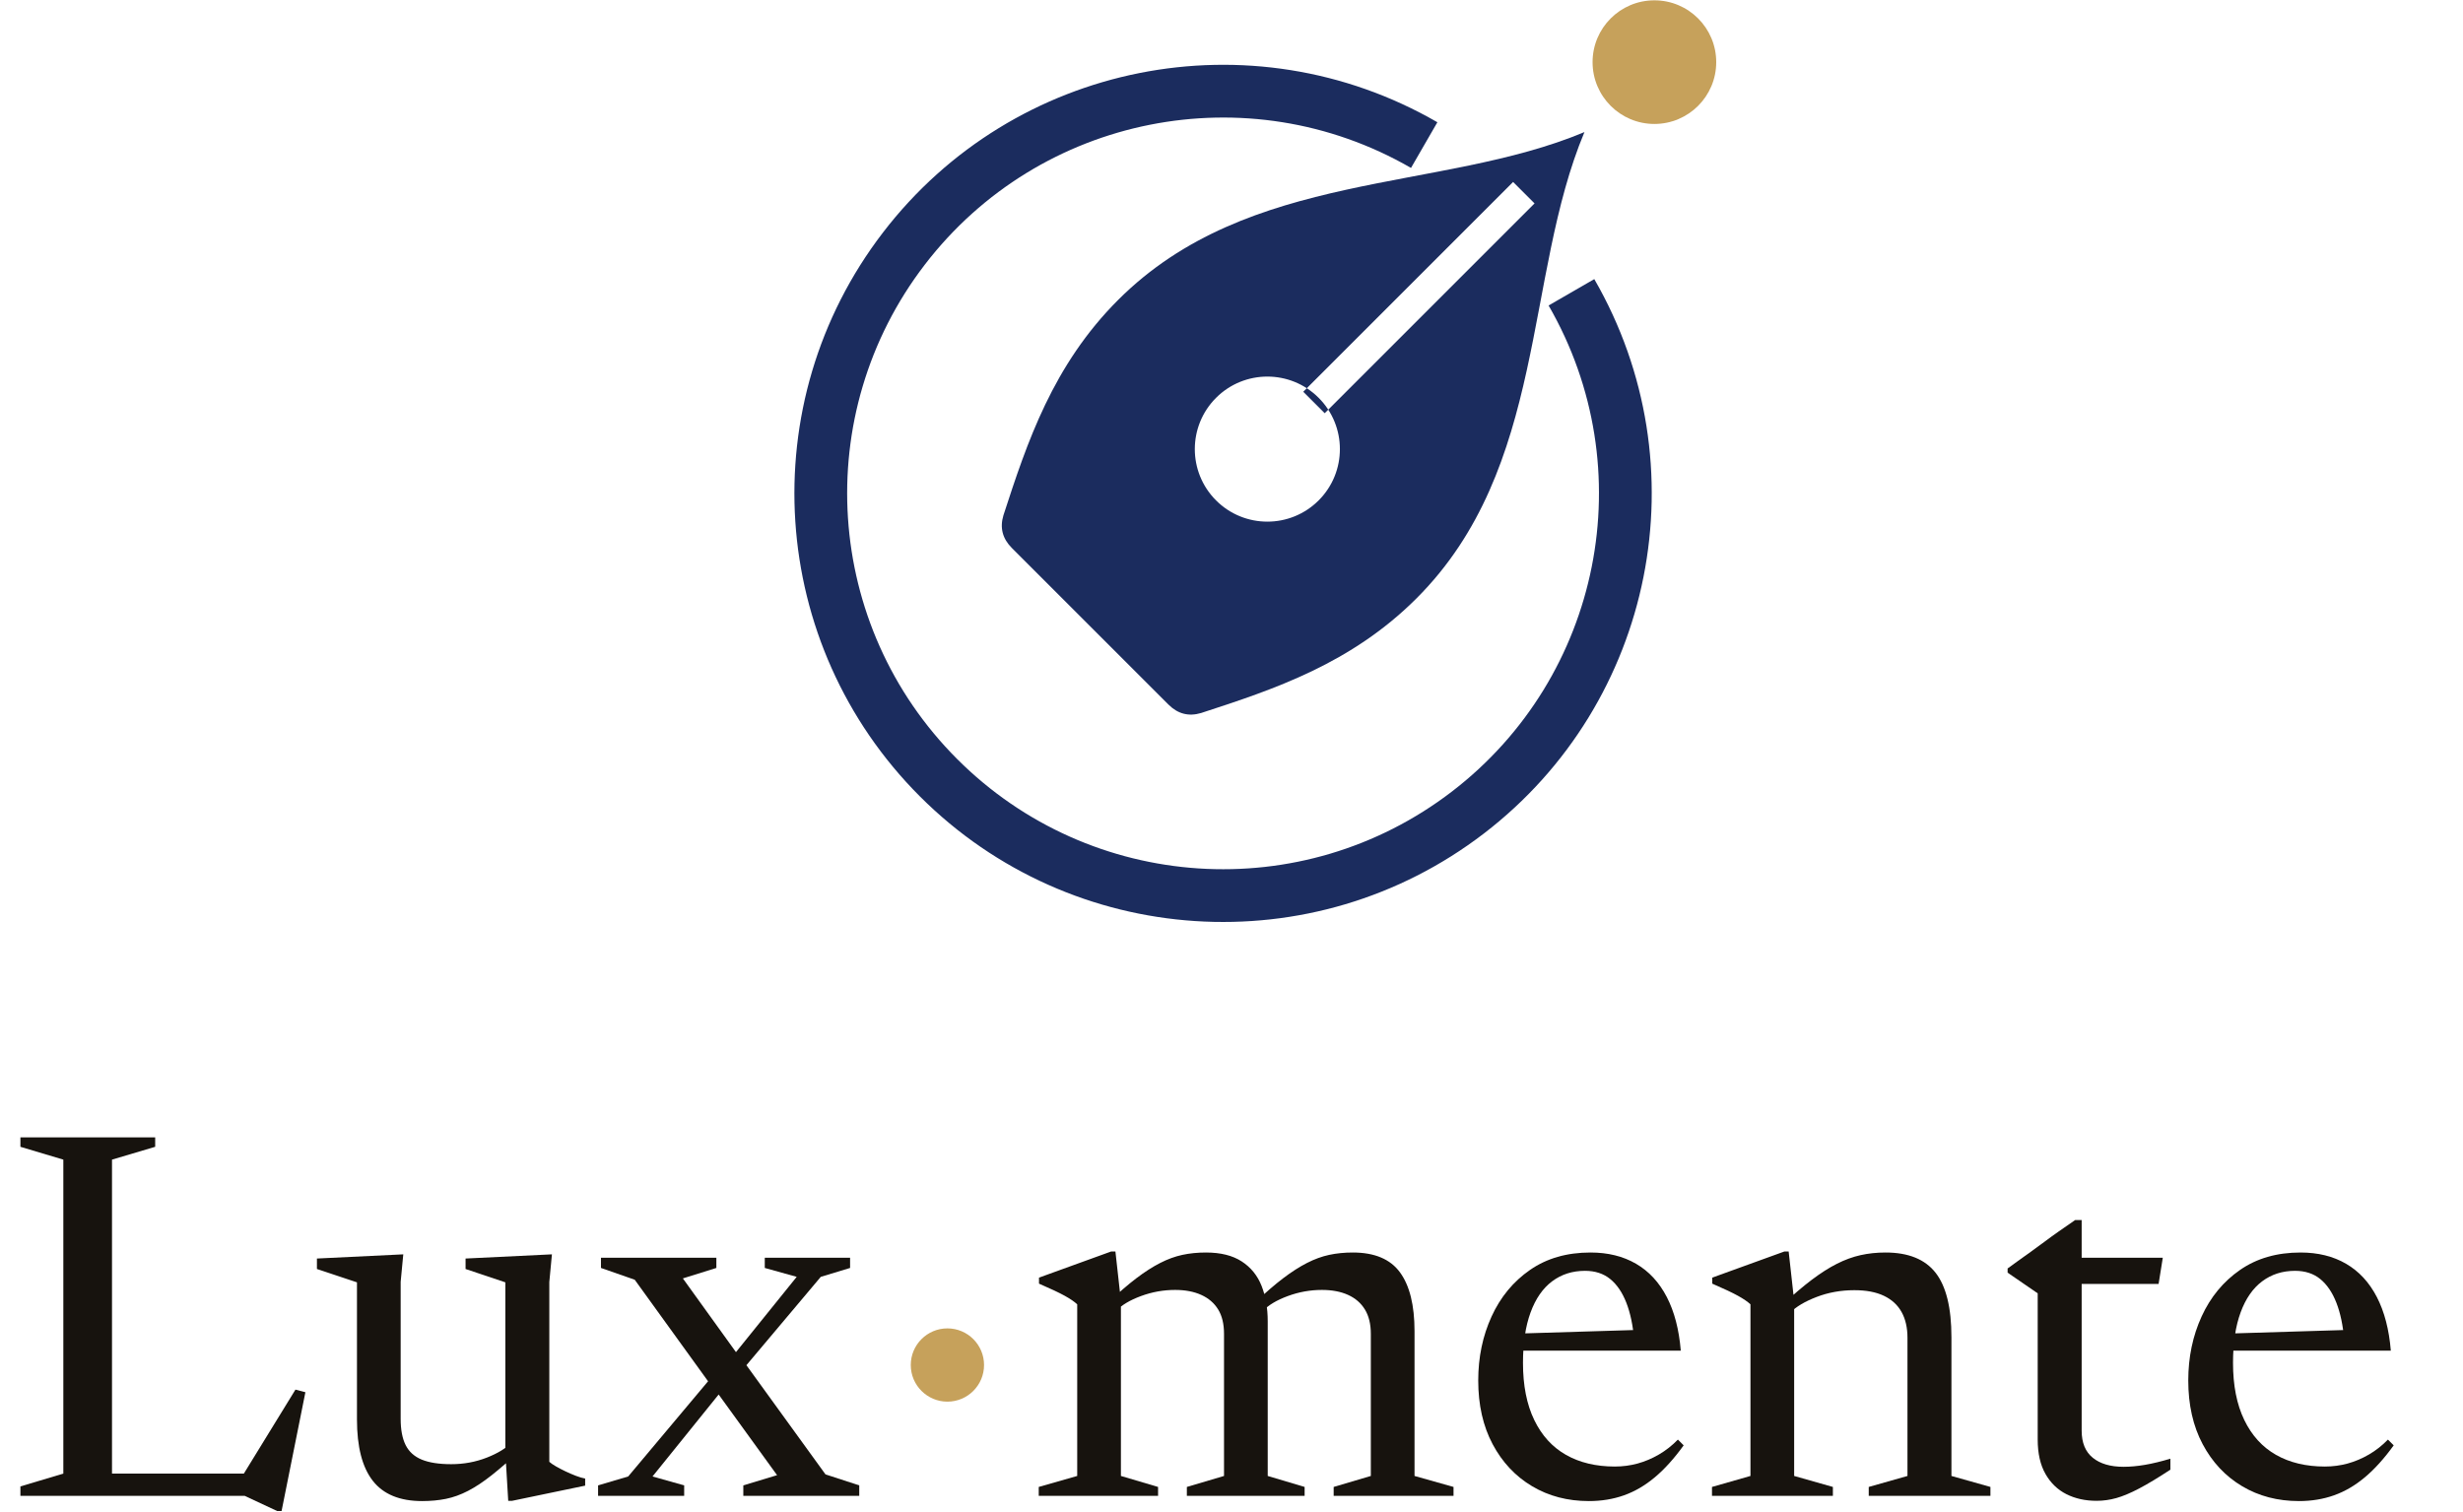
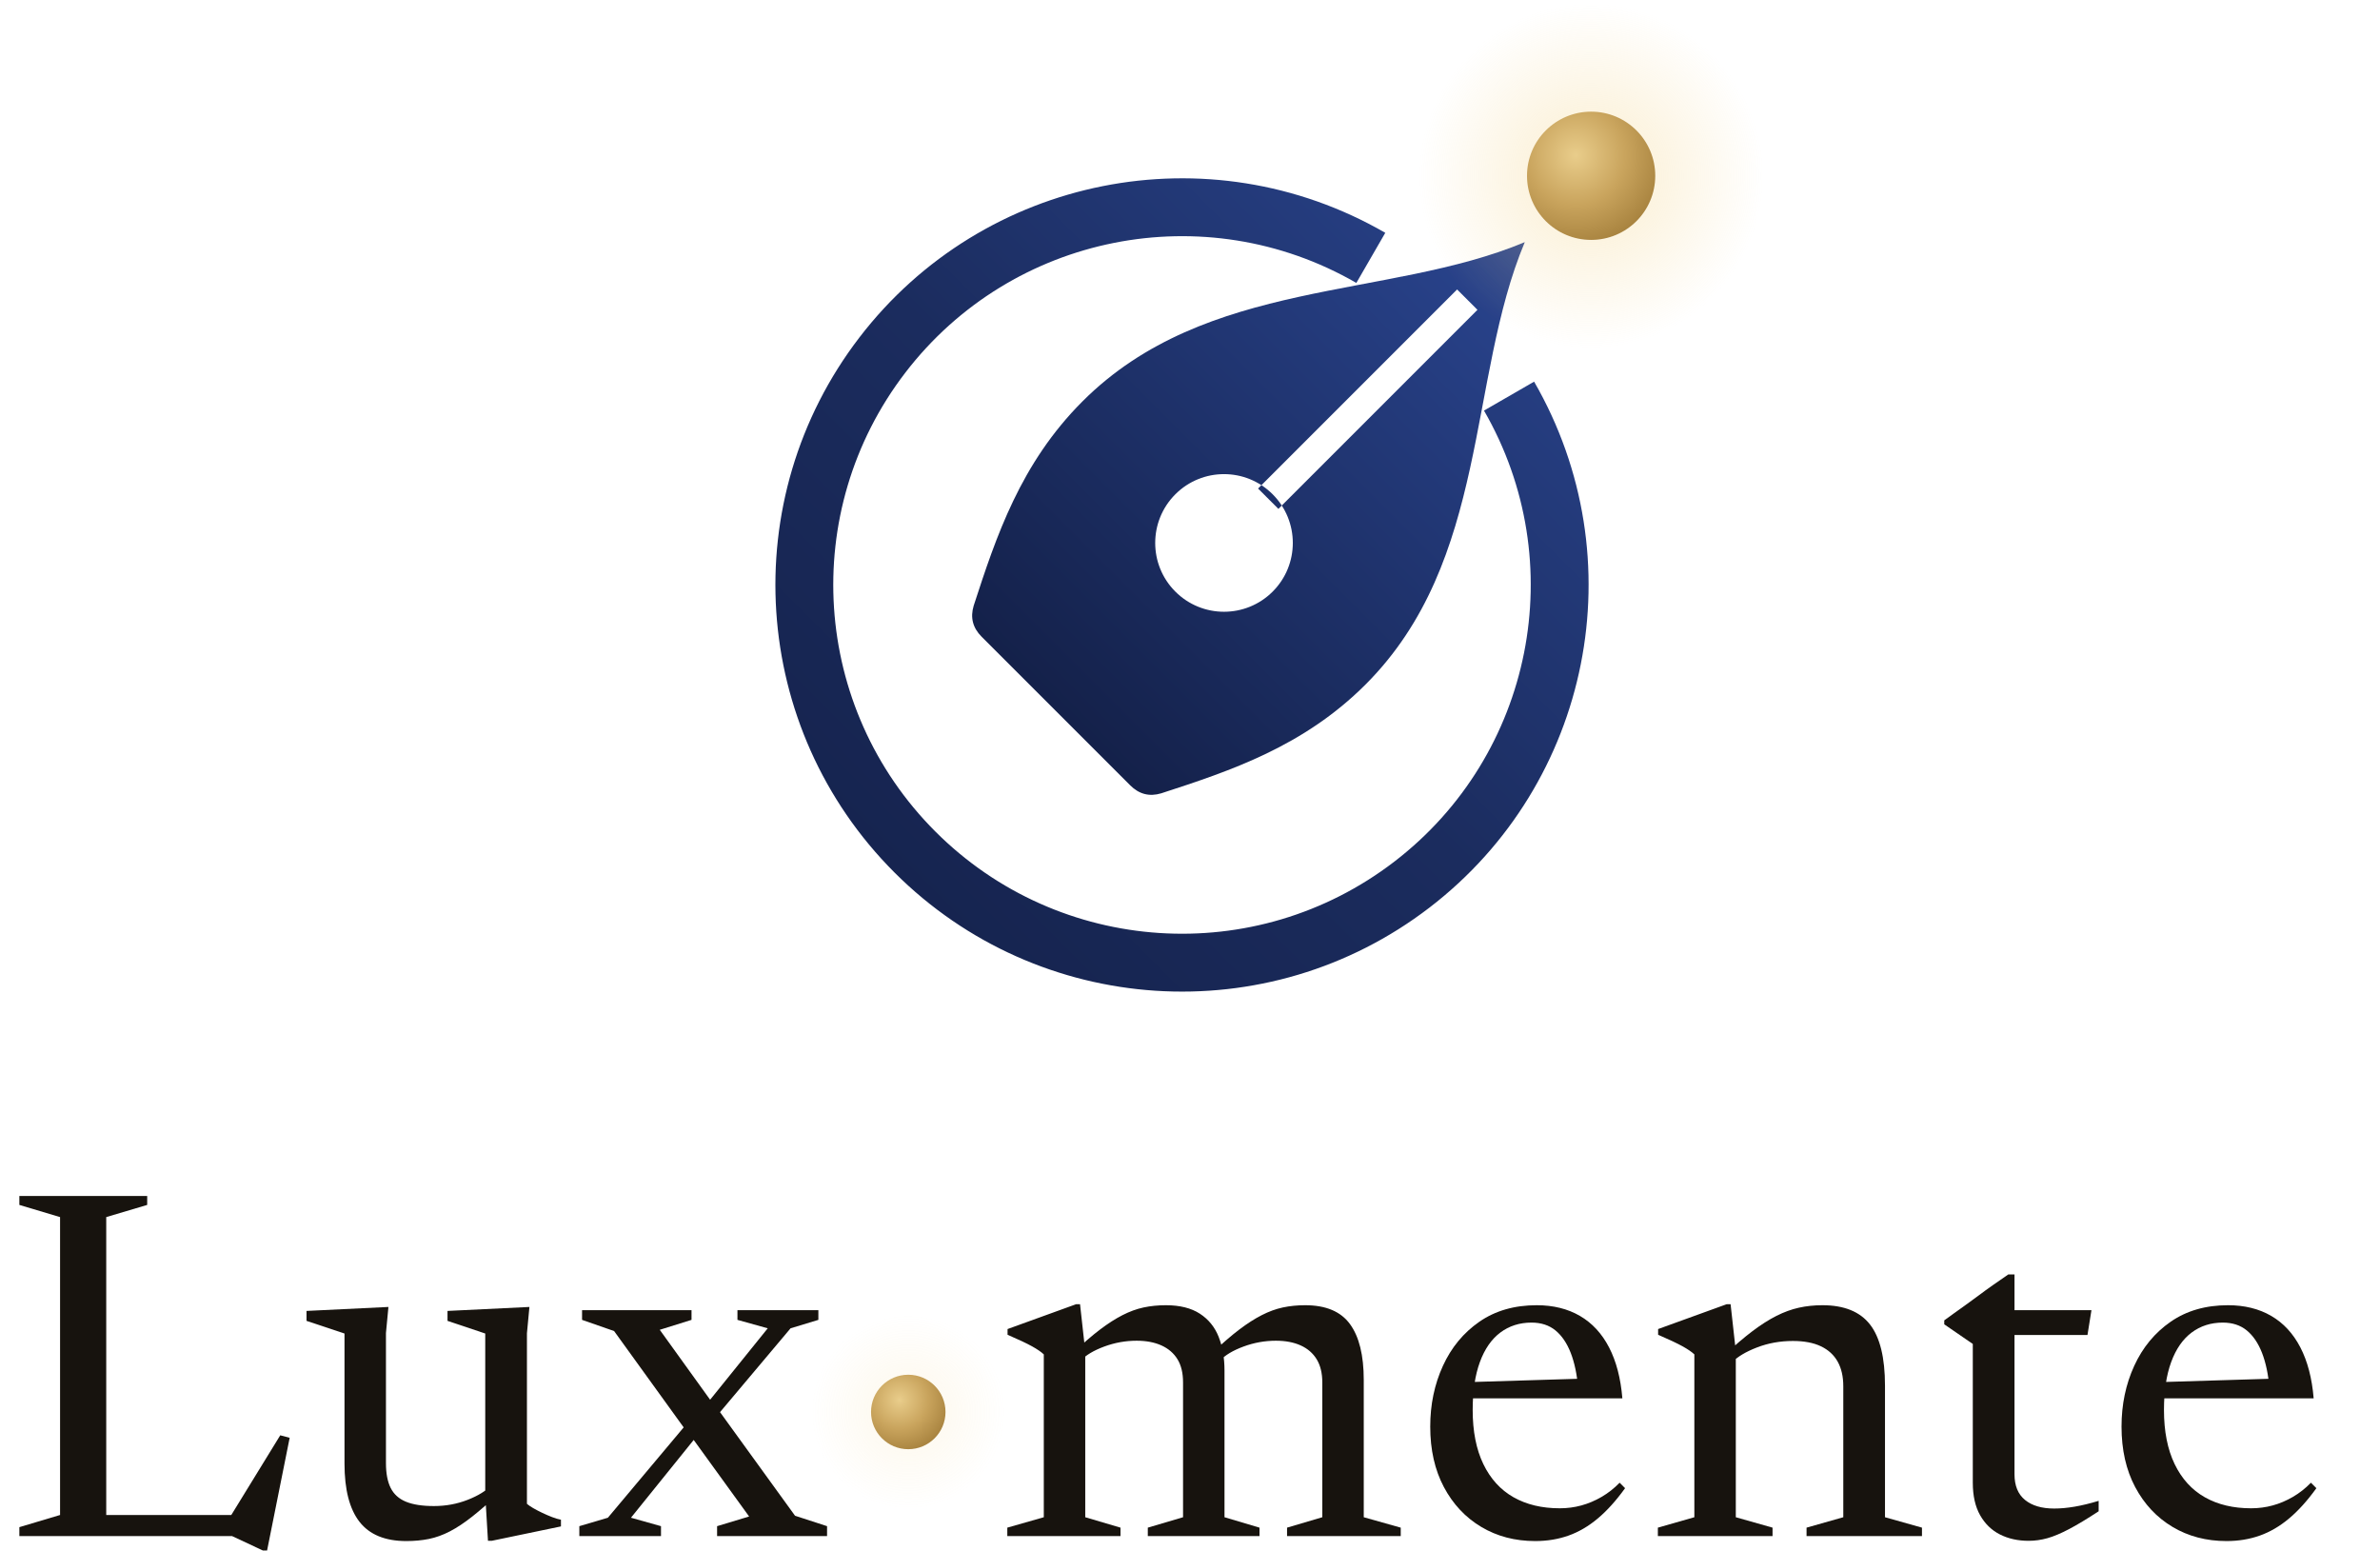
- <svg xmlns="http://www.w3.org/2000/svg" viewBox="0 -2 320 196.4">
+ <svg xmlns="http://www.w3.org/2000/svg" viewBox="0 -18 326 212.4">
+   <defs>
+     <linearGradient id="kh" x1="1" y1="0" x2="0" y2="1">
+       <stop offset="0" stop-color="#2A4590" />
+       <stop offset=".5" stop-color="#1B2C5E" />
+       <stop offset="1" stop-color="#14214A" />
+     </linearGradient>
+     <linearGradient id="ku" x1="0" y1="0" x2="0" y2="1">
+       <stop offset="0" stop-color="#2A4590" />
+       <stop offset="1" stop-color="#14214A" />
+     </linearGradient>
+     <radialGradient id="kn" cx=".38" cy=".34" r=".7">
+       <stop offset="0" stop-color="#E9CD8B" />
+       <stop offset=".55" stop-color="#C9A45D" />
+       <stop offset="1" stop-color="#A8833F" />
+     </radialGradient>
+     <radialGradient id="ka">
+       <stop offset="0" stop-color="#FFE7A8" stop-opacity="0.7" />
+       <stop offset=".35" stop-color="#F3D07E" stop-opacity="0.245" />
+       <stop offset="1" stop-color="#F3D07E" stop-opacity="0" />
+     </radialGradient>
+     <radialGradient id="kyn" cx=".38" cy=".34" r=".7">
+       <stop offset="0" stop-color="#E9CD8B" />
+       <stop offset=".55" stop-color="#C9A45D" />
+       <stop offset="1" stop-color="#A8833F" />
+     </radialGradient>
+     <radialGradient id="kya">
+       <stop offset="0" stop-color="#FFE7A8" stop-opacity="0.3" />
+       <stop offset=".35" stop-color="#F3D07E" stop-opacity="0.105" />
+       <stop offset="1" stop-color="#F3D07E" stop-opacity="0" />
+     </radialGradient>
+     <linearGradient id="gh" x1="1" y1="0" x2="0" y2="1">
+       <stop offset="0" stop-color="#F2D693" />
+       <stop offset=".5" stop-color="#CDA75E" />
+       <stop offset="1" stop-color="#9C7836" />
+     </linearGradient>
+     <linearGradient id="gu" x1="0" y1="0" x2="0" y2="1">
+       <stop offset="0" stop-color="#FFFCF5" />
+       <stop offset="1" stop-color="#EBDFC6" />
+     </linearGradient>
+     <radialGradient id="gn" cx=".38" cy=".34" r=".7">
+       <stop offset="0" stop-color="#FFF8E2" />
+       <stop offset=".55" stop-color="#F0D898" />
+       <stop offset="1" stop-color="#D7B263" />
+     </radialGradient>
+     <radialGradient id="ga">
+       <stop offset="0" stop-color="#FFE7A8" stop-opacity="0.7" />
+       <stop offset=".35" stop-color="#F3D07E" stop-opacity="0.245" />
+       <stop offset="1" stop-color="#F3D07E" stop-opacity="0" />
+     </radialGradient>
+     <radialGradient id="gyn" cx=".38" cy=".34" r=".7">
+       <stop offset="0" stop-color="#FFF8E2" />
+       <stop offset=".55" stop-color="#F0D898" />
+       <stop offset="1" stop-color="#D7B263" />
+     </radialGradient>
+     <radialGradient id="gya">
+       <stop offset="0" stop-color="#FFE7A8" stop-opacity="0.55" />
+       <stop offset=".35" stop-color="#F3D07E" stop-opacity="0.193" />
+       <stop offset="1" stop-color="#F3D07E" stop-opacity="0" />
+     </radialGradient>
+   </defs>
  <style>.g{display:none}@media (prefers-color-scheme: dark){.k{display:none}.g{display:inline}}</style>
  <g class="k">
-     <g transform="translate(94.643 -4.286) scale(1.071)">
-       <path fill="#1B2C5E" d="M105.033 36A52 52 0 1 1 86 16.967L82.8 22.509A45.6 45.6 0 1 0 99.491 39.2Z" />
+     <g transform="translate(97.643 -4.286) scale(1.071)">
+       <path fill="url(#kh)" d="M105.033 36A52 52 0 1 1 86 16.967L82.3 23.375A44.6 44.6 0 1 0 98.625 39.7Z" />
      <g transform="translate(60 62) rotate(45) scale(0.8) translate(-60 -81.5)">
-         <path fill="#1B2C5E" fill-rule="evenodd" d="M60 4C69 26 92 44 92 72C92 86 86.5 97 81.2 107.4Q79.8 110 76.8 110H43.2Q40.2 110 38.8 107.4C33.5 97 28 86 28 72C28 44 51 26 60 4ZM57.7 17H62.3V62H57.7ZM60 61A11 11 0 1 0 60 83A11 11 0 1 0 60 61Z" />
+         <path fill="url(#ku)" fill-rule="evenodd" d="M60 4C69 26 92 44 92 72C92 86 86.5 97 81.2 107.4Q79.8 110 76.8 110H43.2Q40.2 110 38.8 107.4C33.5 97 28 86 28 72C28 44 51 26 60 4ZM57.7 17H62.3V62H57.7ZM60 61A11 11 0 1 0 60 83A11 11 0 1 0 60 61Z" />
      </g>
-       <circle fill="#C6A15B" cx="112.326" cy="9.674" r="7.5" />
+       <circle cx="112.326" cy="9.674" r="22" fill="url(#ka)" />
+       <circle fill="url(#kn)" cx="112.326" cy="9.674" r="8.2" />
    </g>
    <g transform="translate(-96 140.4)">
      <g fill="#17130E">
        <path d="M1076 -58L1059 -58L935 0L309 0L309 85L1058 85L914 56L1129 406L1167 396ZM428 1285L428 0L78 0L78 36L242 85L242 1285L78 1334L78 1370L593 1370L593 1334Z" transform="translate(96 51.98) scale(0.034 -0.034)" />
-         <path d="M334 294Q334 232 353 194Q372 156 414.5 138.5Q457 121 527 121Q599 121 663 146Q727 171 760 206L790 173Q730 117 682 79Q634 41 591.5 19Q549 -3 507 -11.5Q465 -20 416 -20Q288 -20 227.5 57.5Q167 135 167 292L167 816L14 867L14 907L344 923L334 818ZM745 -19L734 165L734 816L582 867L582 907L912 923L902 817L902 130Q911 122 927.5 112.5Q944 103 964 93.5Q984 84 1003.5 76.5Q1023 69 1039 66L1039 39L760 -19Z" transform="translate(136.7 51.98) scale(0.034 -0.034)" />
-         <path d="M885 82L1014 40L1014 0L571 0L571 40L700 79L469 398L450 419L156 826L27 871L27 910L468 910L468 871L340 831L551 538L570 517ZM512 431L224 74L345 40L345 0L16 0L16 40L131 74L475 484L508 506L775 837L653 871L653 910L979 910L979 871L867 837L543 452Z" transform="translate(173.16 51.98) scale(0.034 -0.034)" />
-         <path d="M363 745L363 76L505 34L505 0L49 0L49 34L196 76L196 732Q180 747 148.5 764.5Q117 782 50 811L50 834L326 934L342 934ZM924 667L924 76L1065 34L1065 0L615 0L615 34L757 76L757 619Q757 676 734.5 712.5Q712 749 670 768Q628 787 570 787Q503 787 439.5 763.5Q376 740 345 707L317 741Q375 796 422.5 832Q470 868 513 890Q556 912 598 921Q640 930 688 930Q772 930 824.5 896Q877 862 900.5 802.5Q924 743 924 667ZM1485 629L1485 76L1634 34L1634 0L1176 0L1176 34L1318 76L1318 619Q1318 675 1295.5 712Q1273 749 1231 768Q1189 787 1131 787Q1064 787 1000.5 763.5Q937 740 906 707L878 741Q936 796 983.5 832Q1031 868 1074 890Q1117 912 1159 921Q1201 930 1249 930Q1374 930 1429.5 854Q1485 778 1485 629Z" transform="translate(229.29 51.98) scale(0.034 -0.034)" />
-         <path d="M503 930Q603 930 677 887Q751 844 794.5 760Q838 676 848 555L218 555L220 620L745 636L670 595Q663 679 640 738Q617 797 578.5 828.5Q540 860 482 860Q410 860 356.5 820Q303 780 274 701Q245 622 245 508Q245 379 288 290Q331 201 409.5 156.5Q488 112 596 112Q641 112 683 123.5Q725 135 764.5 158Q804 181 837 215L859 193Q805 118 749 71Q693 24 631 2Q569 -20 497 -20Q375 -20 279.5 37Q184 94 129 197.5Q74 301 74 441Q74 574 125 685.5Q176 797 272 863.5Q368 930 503 930Z" transform="translate(285.54 51.98) scale(0.034 -0.034)" />
-         <path d="M363 745L363 76L511 34L511 0L49 0L49 34L196 76L196 732Q180 747 148.5 764.5Q117 782 50 811L50 834L326 934L342 934ZM648 34L796 76L796 604Q796 662 773.5 702.5Q751 743 706 764.5Q661 786 593 786Q516 786 448.5 760Q381 734 348 700L317 729Q379 787 430 825.5Q481 864 526.5 887Q572 910 617 920Q662 930 712 930Q843 930 903.5 852.5Q964 775 964 606L964 76L1113 34L1113 0L648 0Z" transform="translate(316.76 51.98) scale(0.034 -0.034)" />
-         <path d="M329 249Q329 180 371.5 145.5Q414 111 489 111Q527 111 571 118.5Q615 126 668 142L668 100Q598 54 548.5 28Q499 2 461.5 -8.5Q424 -19 386 -19Q321 -19 270.5 6.5Q220 32 190.5 84Q161 136 161 215L161 774L46 853L46 869Q64 882 86 898Q108 914 133.5 932Q159 950 185.5 970Q212 990 242 1011Q272 1032 304 1054L329 1054L329 878ZM267 810L267 910L639 910L623 810Z" transform="translate(355.27 51.98) scale(0.034 -0.034)" />
-         <path d="M503 930Q603 930 677 887Q751 844 794.5 760Q838 676 848 555L218 555L220 620L745 636L670 595Q663 679 640 738Q617 797 578.5 828.5Q540 860 482 860Q410 860 356.5 820Q303 780 274 701Q245 622 245 508Q245 379 288 290Q331 201 409.5 156.5Q488 112 596 112Q641 112 683 123.5Q725 135 764.5 158Q804 181 837 215L859 193Q805 118 749 71Q693 24 631 2Q569 -20 497 -20Q375 -20 279.5 37Q184 94 129 197.5Q74 301 74 441Q74 574 125 685.5Q176 797 272 863.5Q368 930 503 930Z" transform="translate(377.79 51.98) scale(0.034 -0.034)" />
+         <path d="M334 294Q334 232 353 194Q372 156 414.5 138.5Q457 121 527 121Q599 121 663 146Q727 171 760 206L790 173Q730 117 682 79Q634 41 591.5 19Q549 -3 507 -11.5Q465 -20 416 -20Q288 -20 227.5 57.5Q167 135 167 292L167 816L14 867L14 907L344 923L334 818ZM745 -19L734 165L734 816L582 867L582 907L912 923L902 817L902 130Q911 122 927.5 112.5Q944 103 964 93.5Q984 84 1003.5 76.5Q1023 69 1039 66L1039 39L760 -19Z" transform="translate(137.51 51.98) scale(0.034 -0.034)" />
+         <path d="M885 82L1014 40L1014 0L571 0L571 40L700 79L469 398L450 419L156 826L27 871L27 910L468 910L468 871L340 831L551 538L570 517ZM512 431L224 74L345 40L345 0L16 0L16 40L131 74L475 484L508 506L775 837L653 871L653 910L979 910L979 871L867 837L543 452Z" transform="translate(174.81 51.98) scale(0.034 -0.034)" />
+         <path d="M363 745L363 76L505 34L505 0L49 0L49 34L196 76L196 732Q180 747 148.5 764.5Q117 782 50 811L50 834L326 934L342 934ZM924 667L924 76L1065 34L1065 0L615 0L615 34L757 76L757 619Q757 676 734.5 712.5Q712 749 670 768Q628 787 570 787Q503 787 439.5 763.5Q376 740 345 707L317 741Q375 796 422.5 832Q470 868 513 890Q556 912 598 921Q640 930 688 930Q772 930 824.5 896Q877 862 900.5 802.5Q924 743 924 667ZM1485 629L1485 76L1634 34L1634 0L1176 0L1176 34L1318 76L1318 619Q1318 675 1295.5 712Q1273 749 1231 768Q1189 787 1131 787Q1064 787 1000.5 763.5Q937 740 906 707L878 741Q936 796 983.5 832Q1031 868 1074 890Q1117 912 1159 921Q1201 930 1249 930Q1374 930 1429.5 854Q1485 778 1485 629Z" transform="translate(232.31 51.98) scale(0.034 -0.034)" />
+         <path d="M503 930Q603 930 677 887Q751 844 794.5 760Q838 676 848 555L218 555L220 620L745 636L670 595Q663 679 640 738Q617 797 578.5 828.5Q540 860 482 860Q410 860 356.5 820Q303 780 274 701Q245 622 245 508Q245 379 288 290Q331 201 409.5 156.5Q488 112 596 112Q641 112 683 123.5Q725 135 764.5 158Q804 181 837 215L859 193Q805 118 749 71Q693 24 631 2Q569 -20 497 -20Q375 -20 279.5 37Q184 94 129 197.5Q74 301 74 441Q74 574 125 685.5Q176 797 272 863.5Q368 930 503 930Z" transform="translate(289.39 51.98) scale(0.034 -0.034)" />
+         <path d="M363 745L363 76L511 34L511 0L49 0L49 34L196 76L196 732Q180 747 148.5 764.5Q117 782 50 811L50 834L326 934L342 934ZM648 34L796 76L796 604Q796 662 773.5 702.5Q751 743 706 764.5Q661 786 593 786Q516 786 448.5 760Q381 734 348 700L317 729Q379 787 430 825.5Q481 864 526.5 887Q572 910 617 920Q662 930 712 930Q843 930 903.5 852.5Q964 775 964 606L964 76L1113 34L1113 0L648 0Z" transform="translate(321.42 51.98) scale(0.034 -0.034)" />
+         <path d="M329 249Q329 180 371.5 145.5Q414 111 489 111Q527 111 571 118.5Q615 126 668 142L668 100Q598 54 548.5 28Q499 2 461.5 -8.5Q424 -19 386 -19Q321 -19 270.5 6.5Q220 32 190.5 84Q161 136 161 215L161 774L46 853L46 869Q64 882 86 898Q108 914 133.5 932Q159 950 185.5 970Q212 990 242 1011Q272 1032 304 1054L329 1054L329 878ZM267 810L267 910L639 910L623 810Z" transform="translate(360.75 51.98) scale(0.034 -0.034)" />
+         <path d="M503 930Q603 930 677 887Q751 844 794.5 760Q838 676 848 555L218 555L220 620L745 636L670 595Q663 679 640 738Q617 797 578.5 828.5Q540 860 482 860Q410 860 356.5 820Q303 780 274 701Q245 622 245 508Q245 379 288 290Q331 201 409.5 156.5Q488 112 596 112Q641 112 683 123.5Q725 135 764.5 158Q804 181 837 215L859 193Q805 118 749 71Q693 24 631 2Q569 -20 497 -20Q375 -20 279.5 37Q184 94 129 197.5Q74 301 74 441Q74 574 125 685.5Q176 797 272 863.5Q368 930 503 930Z" transform="translate(384.08 51.98) scale(0.034 -0.034)" />
      </g>
-       <circle fill="#C6A15B" cx="219.09" cy="34.98" r="4.76" />
+       <circle cx="220.41" cy="34.98" r="13.26" fill="url(#kya)" />
+       <circle cx="220.41" cy="34.98" r="5.1" fill="url(#kyn)" />
    </g>
  </g>
  <g class="g">
-     <g transform="translate(94.643 -4.286) scale(1.071)">
-       <path fill="#C6A15B" d="M105.033 36A52 52 0 1 1 86 16.967L82.8 22.509A45.6 45.6 0 1 0 99.491 39.2Z" />
+     <g transform="translate(97.643 -4.286) scale(1.071)">
+       <path fill="url(#gh)" d="M105.033 36A52 52 0 1 1 86 16.967L82.3 23.375A44.6 44.6 0 1 0 98.625 39.7Z" />
      <g transform="translate(60 62) rotate(45) scale(0.8) translate(-60 -81.5)">
-         <path fill="#F3EBDB" fill-rule="evenodd" d="M60 4C69 26 92 44 92 72C92 86 86.5 97 81.2 107.4Q79.8 110 76.8 110H43.2Q40.2 110 38.8 107.4C33.5 97 28 86 28 72C28 44 51 26 60 4ZM57.7 17H62.3V62H57.7ZM60 61A11 11 0 1 0 60 83A11 11 0 1 0 60 61Z" />
+         <path fill="url(#gu)" fill-rule="evenodd" d="M60 4C69 26 92 44 92 72C92 86 86.5 97 81.2 107.4Q79.8 110 76.8 110H43.2Q40.2 110 38.8 107.4C33.5 97 28 86 28 72C28 44 51 26 60 4ZM57.7 17H62.3V62H57.7ZM60 61A11 11 0 1 0 60 83A11 11 0 1 0 60 61Z" />
      </g>
-       <circle fill="#EAD39A" cx="112.326" cy="9.674" r="7.5" />
+       <circle cx="112.326" cy="9.674" r="22" fill="url(#ga)" />
+       <circle fill="url(#gn)" cx="112.326" cy="9.674" r="8.2" />
    </g>
    <g transform="translate(-96 140.4)">
      <g fill="#F6EFE0">
        <path d="M1076 -58L1059 -58L935 0L309 0L309 85L1058 85L914 56L1129 406L1167 396ZM428 1285L428 0L78 0L78 36L242 85L242 1285L78 1334L78 1370L593 1370L593 1334Z" transform="translate(96 51.98) scale(0.034 -0.034)" />
-         <path d="M334 294Q334 232 353 194Q372 156 414.5 138.5Q457 121 527 121Q599 121 663 146Q727 171 760 206L790 173Q730 117 682 79Q634 41 591.5 19Q549 -3 507 -11.5Q465 -20 416 -20Q288 -20 227.5 57.5Q167 135 167 292L167 816L14 867L14 907L344 923L334 818ZM745 -19L734 165L734 816L582 867L582 907L912 923L902 817L902 130Q911 122 927.5 112.5Q944 103 964 93.5Q984 84 1003.5 76.5Q1023 69 1039 66L1039 39L760 -19Z" transform="translate(136.7 51.98) scale(0.034 -0.034)" />
-         <path d="M885 82L1014 40L1014 0L571 0L571 40L700 79L469 398L450 419L156 826L27 871L27 910L468 910L468 871L340 831L551 538L570 517ZM512 431L224 74L345 40L345 0L16 0L16 40L131 74L475 484L508 506L775 837L653 871L653 910L979 910L979 871L867 837L543 452Z" transform="translate(173.16 51.98) scale(0.034 -0.034)" />
-         <path d="M363 745L363 76L505 34L505 0L49 0L49 34L196 76L196 732Q180 747 148.5 764.5Q117 782 50 811L50 834L326 934L342 934ZM924 667L924 76L1065 34L1065 0L615 0L615 34L757 76L757 619Q757 676 734.5 712.5Q712 749 670 768Q628 787 570 787Q503 787 439.5 763.5Q376 740 345 707L317 741Q375 796 422.5 832Q470 868 513 890Q556 912 598 921Q640 930 688 930Q772 930 824.5 896Q877 862 900.5 802.5Q924 743 924 667ZM1485 629L1485 76L1634 34L1634 0L1176 0L1176 34L1318 76L1318 619Q1318 675 1295.5 712Q1273 749 1231 768Q1189 787 1131 787Q1064 787 1000.5 763.5Q937 740 906 707L878 741Q936 796 983.5 832Q1031 868 1074 890Q1117 912 1159 921Q1201 930 1249 930Q1374 930 1429.5 854Q1485 778 1485 629Z" transform="translate(229.29 51.98) scale(0.034 -0.034)" />
-         <path d="M503 930Q603 930 677 887Q751 844 794.5 760Q838 676 848 555L218 555L220 620L745 636L670 595Q663 679 640 738Q617 797 578.5 828.5Q540 860 482 860Q410 860 356.5 820Q303 780 274 701Q245 622 245 508Q245 379 288 290Q331 201 409.5 156.5Q488 112 596 112Q641 112 683 123.5Q725 135 764.5 158Q804 181 837 215L859 193Q805 118 749 71Q693 24 631 2Q569 -20 497 -20Q375 -20 279.5 37Q184 94 129 197.5Q74 301 74 441Q74 574 125 685.5Q176 797 272 863.5Q368 930 503 930Z" transform="translate(285.54 51.98) scale(0.034 -0.034)" />
-         <path d="M363 745L363 76L511 34L511 0L49 0L49 34L196 76L196 732Q180 747 148.5 764.5Q117 782 50 811L50 834L326 934L342 934ZM648 34L796 76L796 604Q796 662 773.5 702.5Q751 743 706 764.5Q661 786 593 786Q516 786 448.5 760Q381 734 348 700L317 729Q379 787 430 825.5Q481 864 526.5 887Q572 910 617 920Q662 930 712 930Q843 930 903.5 852.5Q964 775 964 606L964 76L1113 34L1113 0L648 0Z" transform="translate(316.76 51.98) scale(0.034 -0.034)" />
-         <path d="M329 249Q329 180 371.5 145.5Q414 111 489 111Q527 111 571 118.5Q615 126 668 142L668 100Q598 54 548.5 28Q499 2 461.5 -8.5Q424 -19 386 -19Q321 -19 270.5 6.5Q220 32 190.5 84Q161 136 161 215L161 774L46 853L46 869Q64 882 86 898Q108 914 133.5 932Q159 950 185.5 970Q212 990 242 1011Q272 1032 304 1054L329 1054L329 878ZM267 810L267 910L639 910L623 810Z" transform="translate(355.27 51.98) scale(0.034 -0.034)" />
-         <path d="M503 930Q603 930 677 887Q751 844 794.5 760Q838 676 848 555L218 555L220 620L745 636L670 595Q663 679 640 738Q617 797 578.5 828.5Q540 860 482 860Q410 860 356.5 820Q303 780 274 701Q245 622 245 508Q245 379 288 290Q331 201 409.5 156.5Q488 112 596 112Q641 112 683 123.5Q725 135 764.5 158Q804 181 837 215L859 193Q805 118 749 71Q693 24 631 2Q569 -20 497 -20Q375 -20 279.5 37Q184 94 129 197.5Q74 301 74 441Q74 574 125 685.5Q176 797 272 863.5Q368 930 503 930Z" transform="translate(377.79 51.98) scale(0.034 -0.034)" />
+         <path d="M334 294Q334 232 353 194Q372 156 414.5 138.5Q457 121 527 121Q599 121 663 146Q727 171 760 206L790 173Q730 117 682 79Q634 41 591.5 19Q549 -3 507 -11.5Q465 -20 416 -20Q288 -20 227.5 57.5Q167 135 167 292L167 816L14 867L14 907L344 923L334 818ZM745 -19L734 165L734 816L582 867L582 907L912 923L902 817L902 130Q911 122 927.5 112.5Q944 103 964 93.5Q984 84 1003.5 76.5Q1023 69 1039 66L1039 39L760 -19Z" transform="translate(137.51 51.98) scale(0.034 -0.034)" />
+         <path d="M885 82L1014 40L1014 0L571 0L571 40L700 79L469 398L450 419L156 826L27 871L27 910L468 910L468 871L340 831L551 538L570 517ZM512 431L224 74L345 40L345 0L16 0L16 40L131 74L475 484L508 506L775 837L653 871L653 910L979 910L979 871L867 837L543 452Z" transform="translate(174.81 51.98) scale(0.034 -0.034)" />
+         <path d="M363 745L363 76L505 34L505 0L49 0L49 34L196 76L196 732Q180 747 148.5 764.5Q117 782 50 811L50 834L326 934L342 934ZM924 667L924 76L1065 34L1065 0L615 0L615 34L757 76L757 619Q757 676 734.5 712.5Q712 749 670 768Q628 787 570 787Q503 787 439.5 763.5Q376 740 345 707L317 741Q375 796 422.5 832Q470 868 513 890Q556 912 598 921Q640 930 688 930Q772 930 824.5 896Q877 862 900.5 802.5Q924 743 924 667ZM1485 629L1485 76L1634 34L1634 0L1176 0L1176 34L1318 76L1318 619Q1318 675 1295.5 712Q1273 749 1231 768Q1189 787 1131 787Q1064 787 1000.5 763.5Q937 740 906 707L878 741Q936 796 983.5 832Q1031 868 1074 890Q1117 912 1159 921Q1201 930 1249 930Q1374 930 1429.5 854Q1485 778 1485 629Z" transform="translate(232.31 51.98) scale(0.034 -0.034)" />
+         <path d="M503 930Q603 930 677 887Q751 844 794.5 760Q838 676 848 555L218 555L220 620L745 636L670 595Q663 679 640 738Q617 797 578.5 828.5Q540 860 482 860Q410 860 356.5 820Q303 780 274 701Q245 622 245 508Q245 379 288 290Q331 201 409.5 156.5Q488 112 596 112Q641 112 683 123.5Q725 135 764.5 158Q804 181 837 215L859 193Q805 118 749 71Q693 24 631 2Q569 -20 497 -20Q375 -20 279.5 37Q184 94 129 197.5Q74 301 74 441Q74 574 125 685.5Q176 797 272 863.5Q368 930 503 930Z" transform="translate(289.39 51.98) scale(0.034 -0.034)" />
+         <path d="M363 745L363 76L511 34L511 0L49 0L49 34L196 76L196 732Q180 747 148.5 764.5Q117 782 50 811L50 834L326 934L342 934ZM648 34L796 76L796 604Q796 662 773.5 702.5Q751 743 706 764.5Q661 786 593 786Q516 786 448.5 760Q381 734 348 700L317 729Q379 787 430 825.5Q481 864 526.5 887Q572 910 617 920Q662 930 712 930Q843 930 903.5 852.5Q964 775 964 606L964 76L1113 34L1113 0L648 0Z" transform="translate(321.42 51.98) scale(0.034 -0.034)" />
+         <path d="M329 249Q329 180 371.5 145.5Q414 111 489 111Q527 111 571 118.5Q615 126 668 142L668 100Q598 54 548.5 28Q499 2 461.5 -8.5Q424 -19 386 -19Q321 -19 270.5 6.5Q220 32 190.5 84Q161 136 161 215L161 774L46 853L46 869Q64 882 86 898Q108 914 133.5 932Q159 950 185.5 970Q212 990 242 1011Q272 1032 304 1054L329 1054L329 878ZM267 810L267 910L639 910L623 810Z" transform="translate(360.75 51.98) scale(0.034 -0.034)" />
+         <path d="M503 930Q603 930 677 887Q751 844 794.5 760Q838 676 848 555L218 555L220 620L745 636L670 595Q663 679 640 738Q617 797 578.5 828.5Q540 860 482 860Q410 860 356.5 820Q303 780 274 701Q245 622 245 508Q245 379 288 290Q331 201 409.5 156.5Q488 112 596 112Q641 112 683 123.5Q725 135 764.5 158Q804 181 837 215L859 193Q805 118 749 71Q693 24 631 2Q569 -20 497 -20Q375 -20 279.5 37Q184 94 129 197.5Q74 301 74 441Q74 574 125 685.5Q176 797 272 863.5Q368 930 503 930Z" transform="translate(384.08 51.98) scale(0.034 -0.034)" />
      </g>
-       <circle fill="#EAD39A" cx="219.09" cy="34.98" r="4.76" />
+       <circle cx="220.41" cy="34.98" r="13.26" fill="url(#gya)" />
+       <circle cx="220.41" cy="34.98" r="5.1" fill="url(#gyn)" />
    </g>
  </g>
</svg>
